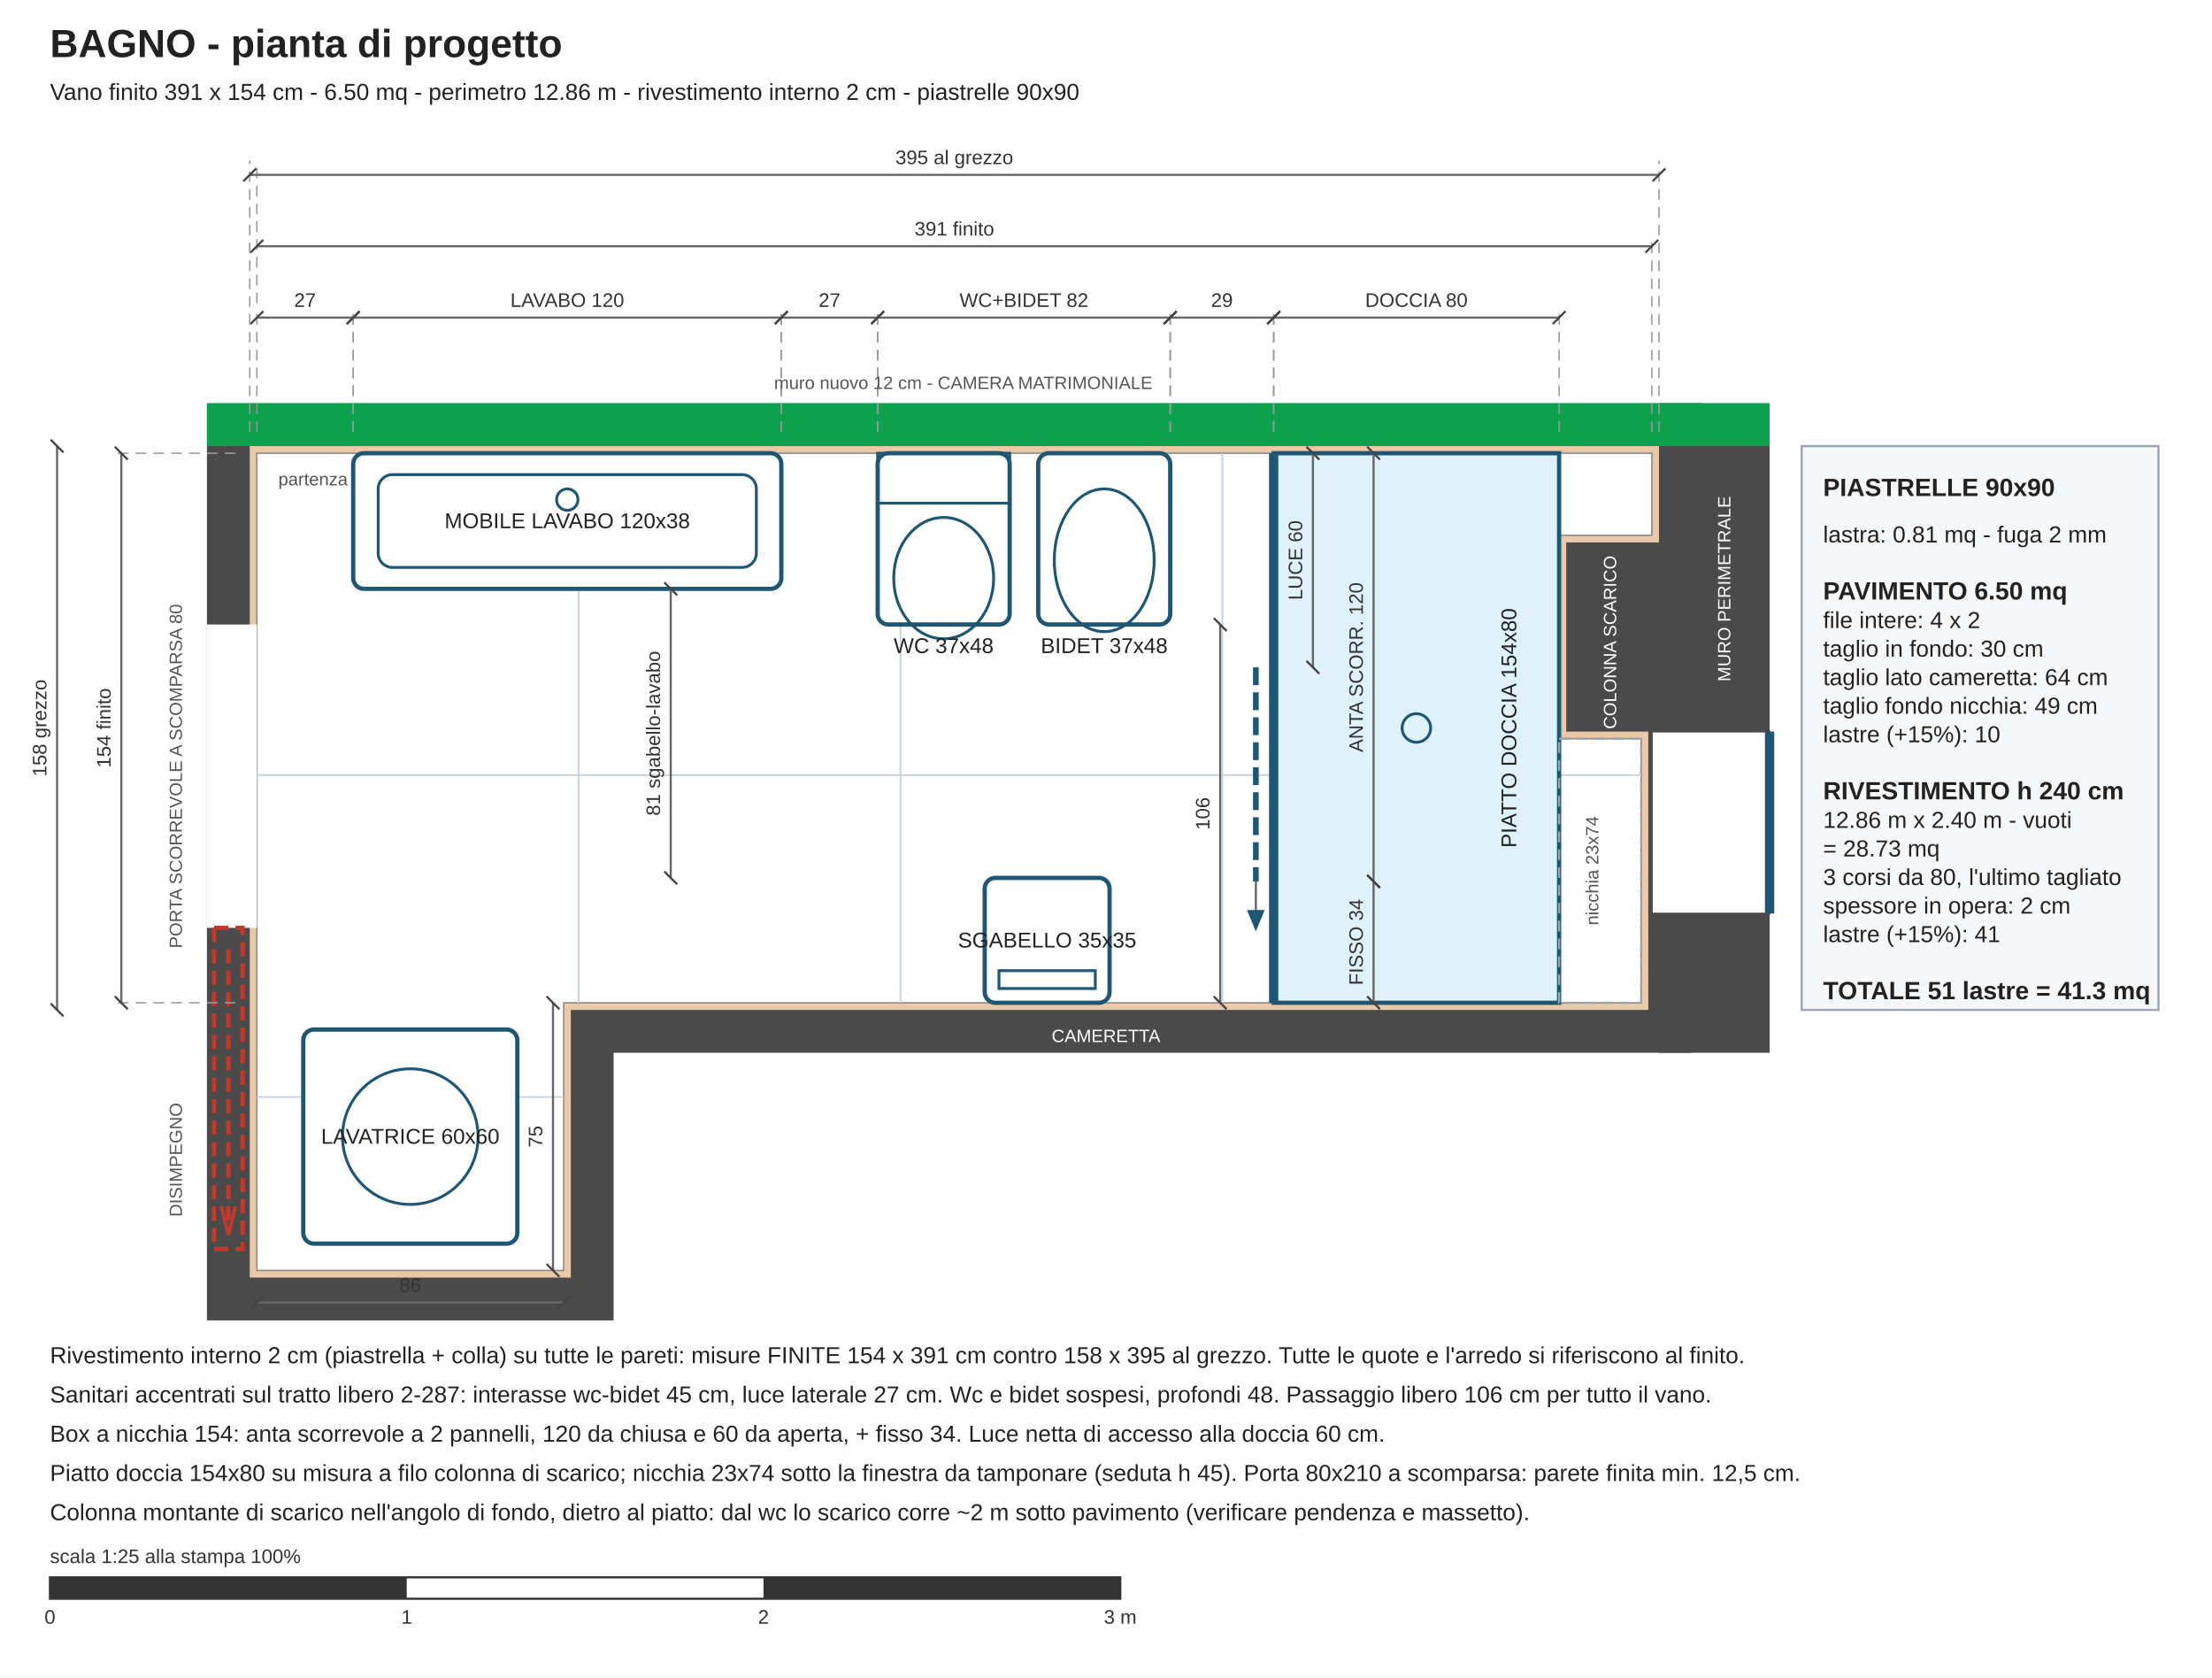
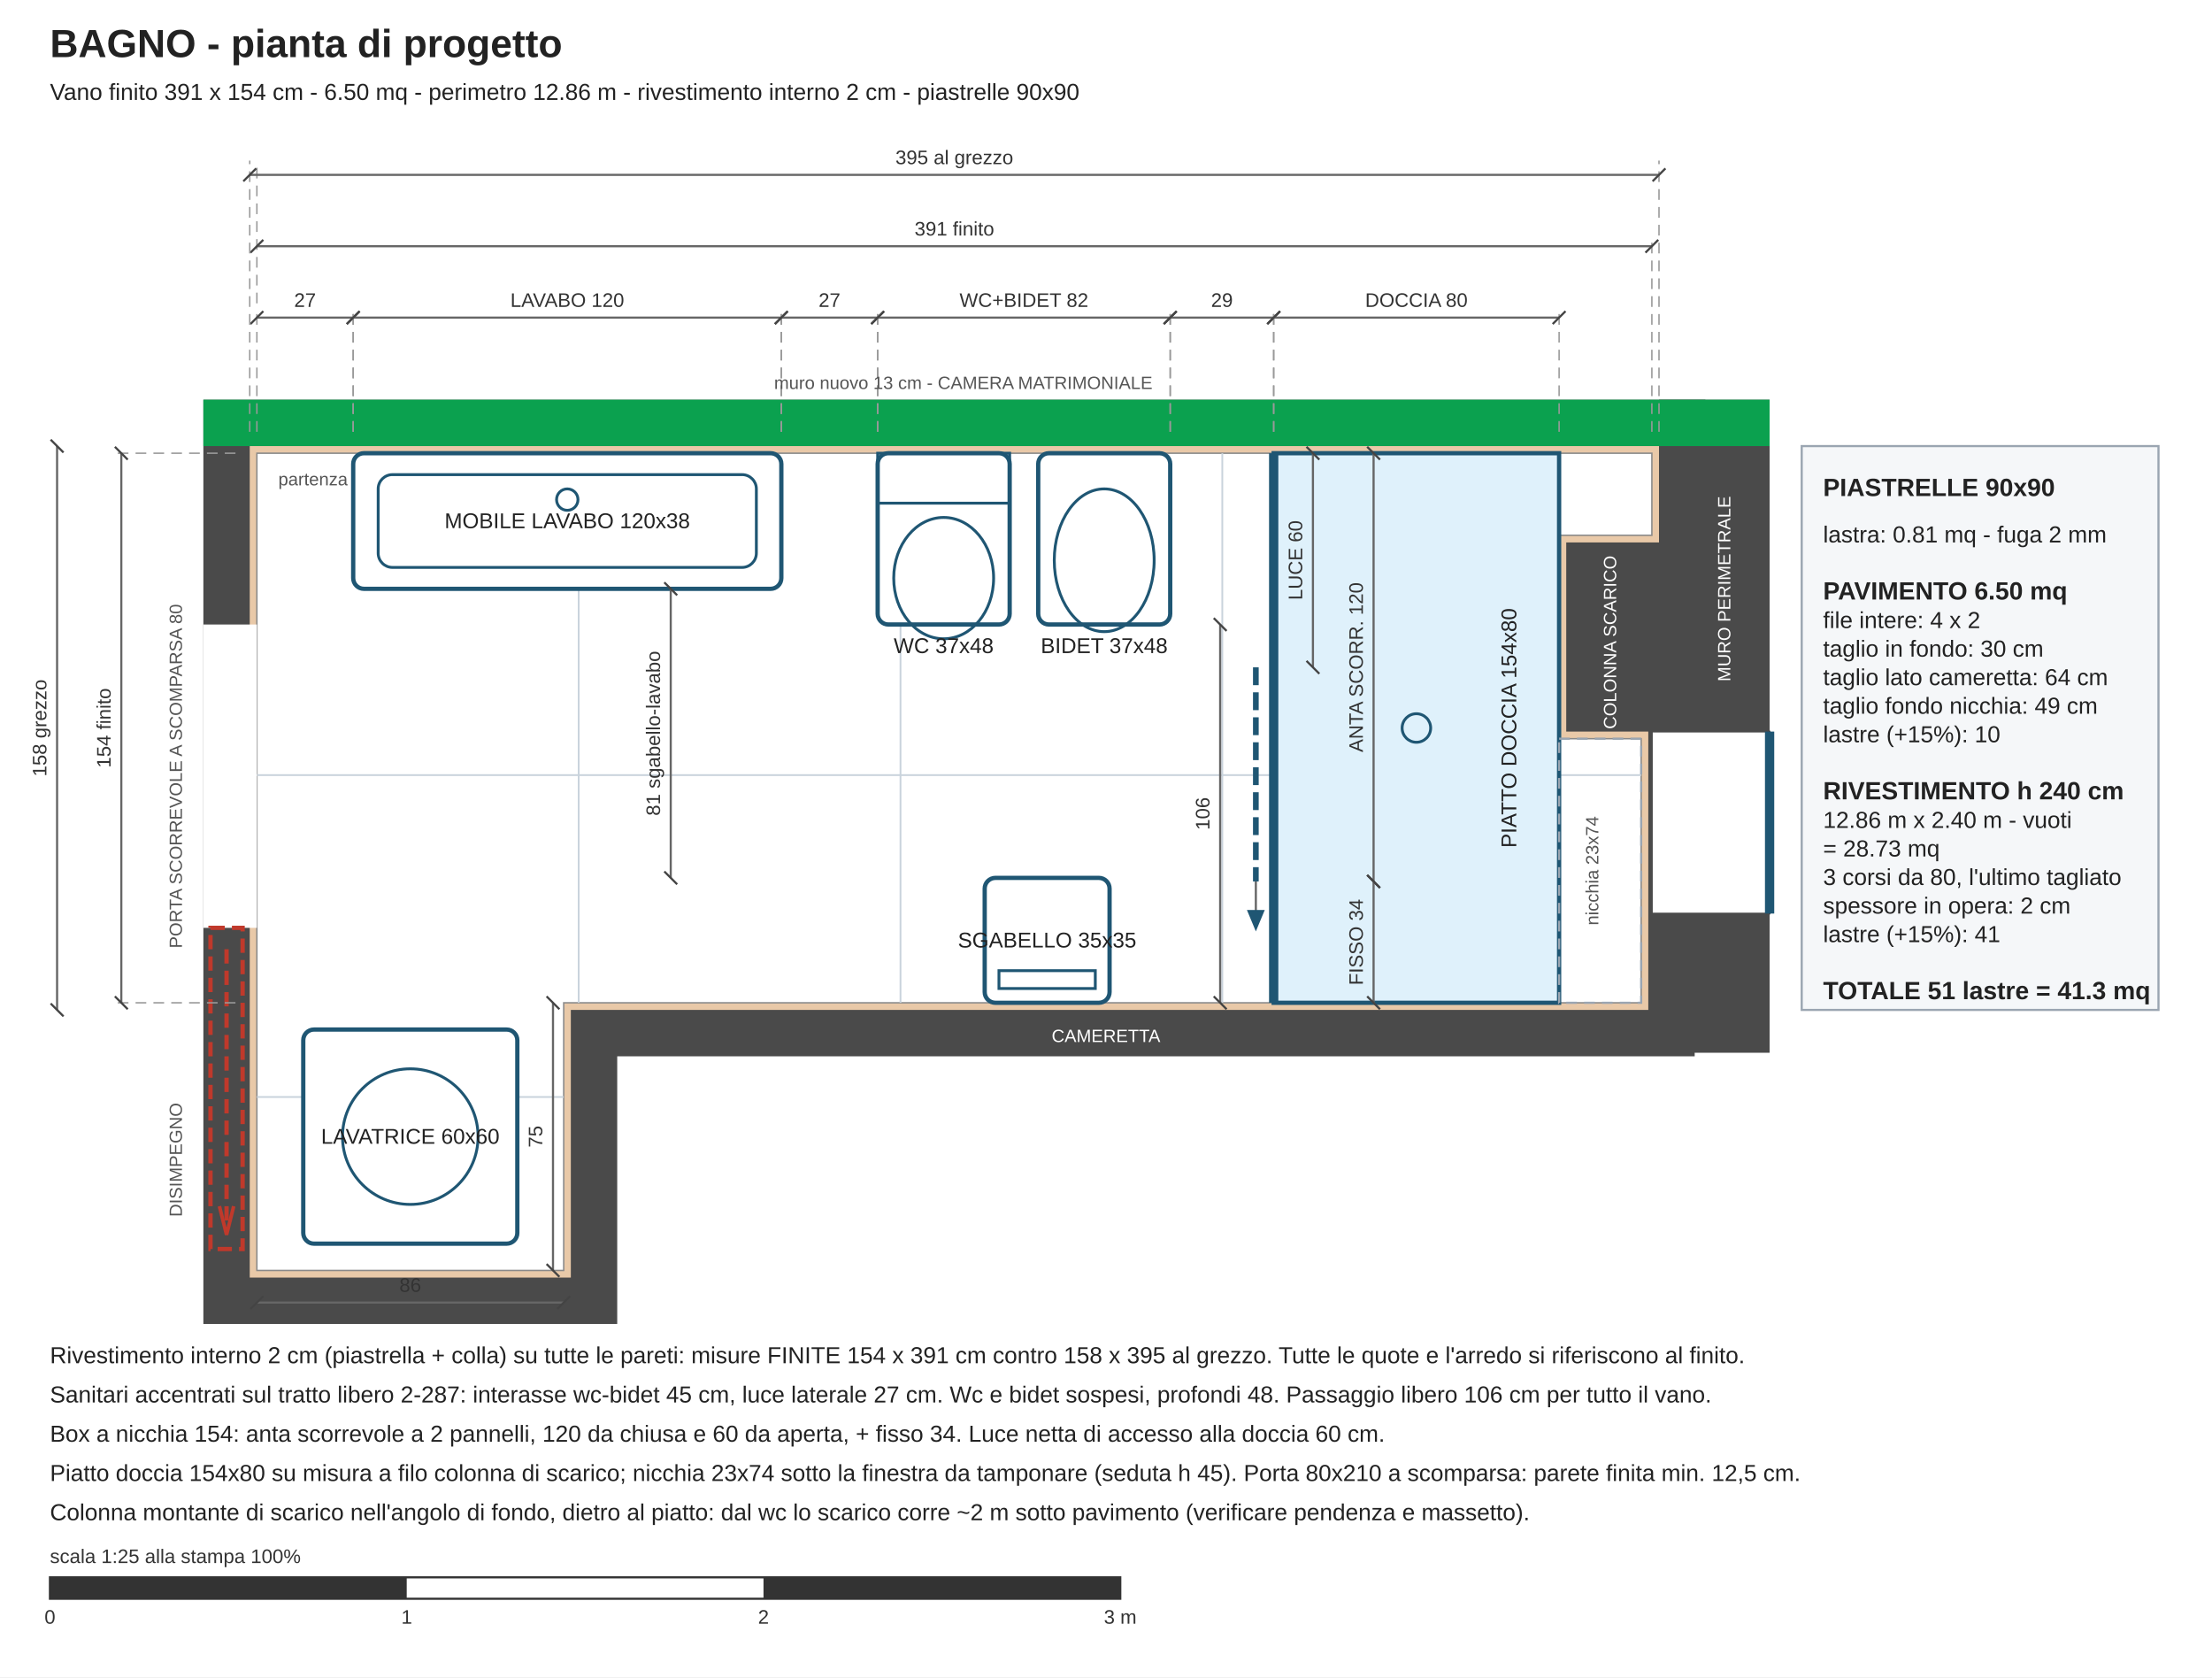
<svg xmlns="http://www.w3.org/2000/svg" width="24.80cm" height="18.80cm" viewBox="0 0 620 470">
  <defs>
    <marker id="tick" markerWidth="8" markerHeight="8" refX="4" refY="4" orient="auto">
      <line x1="1" y1="7" x2="7" y2="1" stroke="#444" stroke-width="1" />
    </marker>
    <style>
text { font-family: Arial, Helvetica, sans-serif; fill: #222; }
.t1 { font-size: 11px; font-weight: bold; }
.t2 { font-size: 6.5px; }
.t3 { font-size: 7px; font-weight: bold; }
.lbl { font-size: 6px; }
.lbls { font-size: 5px; fill: #555; }
.lblw { font-size: 5px; fill: #ffffff; }
.dim { font-size: 5.5px; fill: #333; }
.dl { stroke: #666; stroke-width: 0.6; }
.ext { stroke: #999; stroke-width: 0.4; stroke-dasharray: 3 2; }
.tile { stroke: #c9d3dc; stroke-width: 0.5; }
.riv { fill: #e9c9a8; stroke: none; }
.fix { fill: #ffffff; stroke: #1f5673; stroke-width: 1.2; }
.fixl { fill: none; stroke: #1f5673; stroke-width: 0.8; }
.glass { stroke: #1f5673; stroke-width: 2.6; }
.leaf { stroke: #1f5673; stroke-width: 1.6; stroke-dasharray: 5 2; }
.door { stroke: #c0392b; stroke-width: 1.2; stroke-dasharray: 4 2; fill: none; }
</style>
  </defs>
  <rect x="0.00" y="0.00" width="620.00" height="470.00" class="" fill="#ffffff" />
  <text x="14.00" y="16.00" class="t1" text-anchor="start">BAGNO - pianta di progetto</text>
  <text x="14.00" y="28.00" class="t2" text-anchor="start">Vano finito 391 x 154 cm - 6.50 mq - perimetro 12.86 m - rivestimento interno 2 cm - piastrelle 90x90</text>
  <g transform="translate(70,125)">
-     <polygon points="-12.00,-12.00 407.00,-12.00 407.00,39.00 381.00,39.00 381.00,68.00 404.00,68.00 404.00,170.00 102.00,170.00 102.00,245.00 -12.00,245.00" fill="#4a4a4a" />
+     <polygon points="-13.00,-13.00 408.00,-13.00 408.00,40.00 382.00,40.00 382.00,67.00 405.00,67.00 405.00,171.00 103.00,171.00 103.00,246.00 -13.00,246.00" fill="#4a4a4a" />
    <rect x="369.00" y="27.00" width="26.00" height="53.00" class="" fill="#4a4a4a" />
-     <rect x="395.00" y="-12.00" width="31.00" height="182.00" class="" fill="#4a4a4a" />
-     <rect x="-12.00" y="-12.00" width="438.00" height="12.00" class="" fill="#00b050" opacity="0.85" />
+     <rect x="395.00" y="-13.00" width="31.00" height="183.00" class="" fill="#4a4a4a" />
+     <rect x="-13.00" y="-13.00" width="439.00" height="13.00" class="" fill="#00b050" opacity="0.85" />
    <polygon points="0.00,0.00 395.00,0.00 395.00,27.00 369.00,27.00 369.00,80.00 392.00,80.00 392.00,158.00 90.00,158.00 90.00,233.00 0.00,233.00" class="riv" />
    <polygon points="2.00,2.00 393.00,2.00 393.00,25.00 367.00,25.00 367.00,82.00 390.00,82.00 390.00,156.00 88.00,156.00 88.00,231.00 2.00,231.00" fill="#ffffff" stroke="#8a8a8a" stroke-width="0.4" />
    <line x1="92.20" y1="2.00" x2="92.20" y2="156.00" class="tile" />
    <line x1="182.40" y1="2.00" x2="182.40" y2="156.00" class="tile" />
    <line x1="272.60" y1="2.00" x2="272.60" y2="156.00" class="tile" />
    <line x1="362.80" y1="2.00" x2="362.80" y2="156.00" class="tile" />
    <line x1="2.00" y1="92.20" x2="390.00" y2="92.20" class="tile" />
    <line x1="2.00" y1="182.40" x2="88.00" y2="182.40" class="tile" />
    <text x="8.00" y="11.00" class="lbls" text-anchor="start">partenza posa</text>
    <rect x="393.00" y="80.00" width="33.00" height="51.00" class="" fill="#ffffff" stroke="#4a4a4a" stroke-width="0.5" />
    <line x1="426.00" y1="80.00" x2="426.00" y2="131.00" class="glass" />
    <text x="405.00" y="105.50" class="lblw" text-anchor="middle" transform="rotate(-90 405.00 105.50)">FINESTRA 51</text>
-     <rect x="-12.00" y="50.00" width="14.00" height="85.00" class="" fill="#ffffff" />
-     <rect x="-10.00" y="135.00" width="8.00" height="90.00" class="door" />
-     <line x1="-6.00" y1="141.00" x2="-6.00" y2="219.00" class="door" />
-     <path d="M -8.0,213 L -6.0,221 L -4.0,213" fill="none" stroke="#c0392b" stroke-width="1" />
+     <rect x="-13.00" y="50.00" width="15.00" height="85.00" class="" fill="#ffffff" />
+     <rect x="-11.00" y="135.00" width="9.00" height="90.00" class="door" />
+     <line x1="-6.50" y1="141.00" x2="-6.50" y2="219.00" class="door" />
+     <path d="M -8.5,213 L -6.5,221 L -4.5,213" fill="none" stroke="#c0392b" stroke-width="1" />
    <text x="-19.00" y="92.50" class="lbls" text-anchor="middle" transform="rotate(-90 -19.00 92.50)">PORTA SCORREVOLE A SCOMPARSA 80</text>
    <rect x="29.00" y="2.00" width="120.00" height="38.00" class="fix" rx="3" />
    <rect x="36.00" y="8.00" width="106.00" height="26.00" class="fixl" rx="4" />
    <circle cx="89.0" cy="15.0" r="3" class="fixl" />
    <text x="89.00" y="23.00" class="lbl" text-anchor="middle">MOBILE LAVABO 120x38</text>
    <rect x="176.00" y="2.00" width="37.00" height="48.00" class="fix" rx="3" />
    <rect x="176.00" y="2.00" width="37.00" height="14.00" class="fixl" />
    <ellipse cx="194.5" cy="37" rx="14" ry="17" class="fixl" />
    <text x="194.50" y="58.00" class="lbl" text-anchor="middle">WC 37x48</text>
    <rect x="221.00" y="2.00" width="37.00" height="48.00" class="fix" rx="3" />
    <ellipse cx="239.5" cy="32" rx="14" ry="20" class="fixl" />
    <text x="239.50" y="58.00" class="lbl" text-anchor="middle">BIDET 37x48</text>
    <rect x="287.00" y="2.00" width="80.00" height="154.00" class="" fill="#dff1fb" stroke="#1f5673" stroke-width="1.2" />
    <circle cx="327.0" cy="79.0" r="4" class="fixl" />
    <text x="355.00" y="79.00" class="lbl" text-anchor="middle" transform="rotate(-90 355.00 79.00)">PIATTO DOCCIA 154x80</text>
    <rect x="206.00" y="121.00" width="35.00" height="35.00" class="fix" rx="3" />
    <rect x="210.00" y="147.00" width="27.00" height="5.00" class="fixl" />
    <text x="223.50" y="140.50" class="lbl" text-anchor="middle">SGABELLO 35x35</text>
    <rect x="15.00" y="163.50" width="60.00" height="60.00" class="fix" rx="3" />
    <circle cx="45.0" cy="193.5" r="19" class="fixl" />
    <text x="45.00" y="195.50" class="lbl" text-anchor="middle">LAVATRICE 60x60</text>
    <line x1="287.00" y1="2.00" x2="287.00" y2="156.00" class="glass" />
    <line x1="282.00" y1="62.00" x2="282.00" y2="122.00" class="leaf" />
    <line x1="282.00" y1="122.00" x2="282.00" y2="134.00" class="dl" />
    <path d="M 282,136 l -2.5,-6 l 5,0 Z" fill="#1f5673" />
    <line x1="298.00" y1="2.00" x2="298.00" y2="62.00" class="dl" marker-start="url(#tick)" marker-end="url(#tick)" />
    <text x="295.00" y="32.00" class="dim" text-anchor="middle" transform="rotate(-90 295.00 32.00)">LUCE 60</text>
    <line x1="315.00" y1="2.00" x2="315.00" y2="122.00" class="dl" marker-start="url(#tick)" marker-end="url(#tick)" />
    <text x="312.00" y="62.00" class="dim" text-anchor="middle" transform="rotate(-90 312.00 62.00)">ANTA SCORR. 120</text>
    <line x1="315.00" y1="122.00" x2="315.00" y2="156.00" class="dl" marker-start="url(#tick)" marker-end="url(#tick)" />
    <text x="312.00" y="139.00" class="dim" text-anchor="middle" transform="rotate(-90 312.00 139.00)">FISSO 34</text>
    <rect x="367.00" y="82.00" width="23.00" height="74.00" class="" fill="none" stroke="#9aa5b1" stroke-width="0.6" stroke-dasharray="3 2" />
    <text x="378.00" y="119.00" class="lbls" text-anchor="middle" transform="rotate(-90 378.00 119.00)">nicchia 23x74</text>
    <text x="383.00" y="55.00" class="lblw" text-anchor="middle" transform="rotate(-90 383.00 55.00)">COLONNA SCARICO</text>
    <line x1="2.00" y1="-4.00" x2="2.00" y2="-38.00" class="ext" />
    <line x1="29.00" y1="-4.00" x2="29.00" y2="-38.00" class="ext" />
    <line x1="2.00" y1="-36.00" x2="29.00" y2="-36.00" class="dl" marker-start="url(#tick)" marker-end="url(#tick)" />
    <text x="15.50" y="-39.00" class="dim" text-anchor="middle">27</text>
    <line x1="29.00" y1="-4.00" x2="29.00" y2="-38.00" class="ext" />
    <line x1="149.00" y1="-4.00" x2="149.00" y2="-38.00" class="ext" />
    <line x1="29.00" y1="-36.00" x2="149.00" y2="-36.00" class="dl" marker-start="url(#tick)" marker-end="url(#tick)" />
    <text x="89.00" y="-39.00" class="dim" text-anchor="middle">LAVABO 120</text>
    <line x1="149.00" y1="-4.00" x2="149.00" y2="-38.00" class="ext" />
    <line x1="176.00" y1="-4.00" x2="176.00" y2="-38.00" class="ext" />
    <line x1="149.00" y1="-36.00" x2="176.00" y2="-36.00" class="dl" marker-start="url(#tick)" marker-end="url(#tick)" />
    <text x="162.50" y="-39.00" class="dim" text-anchor="middle">27</text>
    <line x1="176.00" y1="-4.00" x2="176.00" y2="-38.00" class="ext" />
    <line x1="258.00" y1="-4.00" x2="258.00" y2="-38.00" class="ext" />
    <line x1="176.00" y1="-36.00" x2="258.00" y2="-36.00" class="dl" marker-start="url(#tick)" marker-end="url(#tick)" />
    <text x="217.00" y="-39.00" class="dim" text-anchor="middle">WC+BIDET 82</text>
    <line x1="258.00" y1="-4.00" x2="258.00" y2="-38.00" class="ext" />
    <line x1="287.00" y1="-4.00" x2="287.00" y2="-38.00" class="ext" />
    <line x1="258.00" y1="-36.00" x2="287.00" y2="-36.00" class="dl" marker-start="url(#tick)" marker-end="url(#tick)" />
    <text x="272.50" y="-39.00" class="dim" text-anchor="middle">29</text>
    <line x1="287.00" y1="-4.00" x2="287.00" y2="-38.00" class="ext" />
    <line x1="367.00" y1="-4.00" x2="367.00" y2="-38.00" class="ext" />
    <line x1="287.00" y1="-36.00" x2="367.00" y2="-36.00" class="dl" marker-start="url(#tick)" marker-end="url(#tick)" />
    <text x="327.00" y="-39.00" class="dim" text-anchor="middle">DOCCIA 80</text>
    <line x1="2.00" y1="-40.00" x2="2.00" y2="-80.00" class="ext" />
    <line x1="393.00" y1="-4.00" x2="393.00" y2="-58.00" class="ext" />
    <line x1="2.00" y1="-56.00" x2="393.00" y2="-56.00" class="dl" marker-start="url(#tick)" marker-end="url(#tick)" />
    <text x="197.50" y="-59.00" class="dim" text-anchor="middle">391 finito</text>
    <line x1="0.00" y1="-4.00" x2="0.00" y2="-80.00" class="ext" />
    <line x1="395.00" y1="-4.00" x2="395.00" y2="-80.00" class="ext" />
    <line x1="0.00" y1="-76.00" x2="395.00" y2="-76.00" class="dl" marker-start="url(#tick)" marker-end="url(#tick)" />
    <text x="197.50" y="-79.00" class="dim" text-anchor="middle">395 al grezzo</text>
    <line x1="-4.00" y1="2.00" x2="-38.00" y2="2.00" class="ext" />
    <line x1="-4.00" y1="156.00" x2="-38.00" y2="156.00" class="ext" />
    <line x1="-36.00" y1="2.00" x2="-36.00" y2="156.00" class="dl" marker-start="url(#tick)" marker-end="url(#tick)" />
    <text x="-39.00" y="79.00" class="dim" text-anchor="middle" transform="rotate(-90 -39.00 79.00)">154 finito</text>
    <line x1="-54.00" y1="0.00" x2="-54.00" y2="158.00" class="dl" marker-start="url(#tick)" marker-end="url(#tick)" />
    <text x="-57.00" y="79.00" class="dim" text-anchor="middle" transform="rotate(-90 -57.00 79.00)">158 grezzo</text>
    <line x1="118.00" y1="40.00" x2="118.00" y2="121.00" class="dl" marker-start="url(#tick)" marker-end="url(#tick)" />
    <text x="115.00" y="80.50" class="dim" text-anchor="middle" transform="rotate(-90 115.00 80.50)">81 sgabello-lavabo</text>
    <line x1="272.00" y1="50.00" x2="272.00" y2="156.00" class="dl" marker-start="url(#tick)" marker-end="url(#tick)" />
    <text x="269.00" y="103.00" class="dim" text-anchor="middle" transform="rotate(-90 269.00 103.00)">106</text>
    <line x1="2.00" y1="240.00" x2="88.00" y2="240.00" class="dl" marker-start="url(#tick)" marker-end="url(#tick)" />
    <text x="45.00" y="237.00" class="dim" text-anchor="middle">86</text>
    <line x1="85.00" y1="156.00" x2="85.00" y2="231.00" class="dl" marker-start="url(#tick)" marker-end="url(#tick)" />
    <text x="82.00" y="193.50" class="dim" text-anchor="middle" transform="rotate(-90 82.00 193.50)">75</text>
-     <text x="200.00" y="-16.00" class="lbls" text-anchor="middle">muro nuovo 12 cm  -  CAMERA MATRIMONIALE</text>
+     <text x="200.00" y="-16.00" class="lbls" text-anchor="middle">muro nuovo 13 cm  -  CAMERA MATRIMONIALE</text>
    <text x="240.00" y="167.00" class="lblw" text-anchor="middle">CAMERETTA</text>
    <text x="-19.00" y="200.00" class="lbls" text-anchor="middle" transform="rotate(-90 -19.00 200.00)">DISIMPEGNO</text>
    <text x="415.00" y="40.00" class="lblw" text-anchor="middle" transform="rotate(-90 415.00 40.00)">MURO PERIMETRALE</text>
  </g>
  <rect x="505.00" y="125.00" width="100.00" height="158.00" class="" fill="#f5f7f9" stroke="#9aa5b1" stroke-width="0.6" />
  <text x="511.00" y="139.00" class="t3" text-anchor="start">PIASTRELLE 90x90</text>
  <text x="511.00" y="152.00" class="t2" text-anchor="start">lastra: 0.81 mq - fuga 2 mm</text>
  <text x="511.00" y="160.00" class="t2" text-anchor="start" />
  <text x="511.00" y="168.00" class="t3" text-anchor="start">PAVIMENTO  6.50 mq</text>
  <text x="511.00" y="176.00" class="t2" text-anchor="start">  file intere: 4 x 2</text>
  <text x="511.00" y="184.00" class="t2" text-anchor="start">  taglio in fondo: 30 cm</text>
  <text x="511.00" y="192.00" class="t2" text-anchor="start">  taglio lato cameretta: 64 cm</text>
  <text x="511.00" y="200.00" class="t2" text-anchor="start">  taglio fondo nicchia: 49 cm</text>
  <text x="511.00" y="208.00" class="t2" text-anchor="start">  lastre (+15%): 10</text>
  <text x="511.00" y="216.00" class="t2" text-anchor="start" />
  <text x="511.00" y="224.00" class="t3" text-anchor="start">RIVESTIMENTO h 240 cm</text>
  <text x="511.00" y="232.00" class="t2" text-anchor="start">  12.86 m x 2.40 m - vuoti</text>
  <text x="511.00" y="240.00" class="t2" text-anchor="start">  = 28.73 mq</text>
  <text x="511.00" y="248.00" class="t2" text-anchor="start">  3 corsi da 80, l'ultimo tagliato</text>
  <text x="511.00" y="256.00" class="t2" text-anchor="start">  spessore in opera: 2 cm</text>
  <text x="511.00" y="264.00" class="t2" text-anchor="start">  lastre (+15%): 41</text>
  <text x="511.00" y="272.00" class="t2" text-anchor="start" />
  <text x="511.00" y="280.00" class="t3" text-anchor="start">TOTALE 51 lastre = 41.3 mq</text>
  <text x="14.00" y="382.00" class="t2" text-anchor="start">Rivestimento interno 2 cm (piastrella + colla) su tutte le pareti: misure FINITE 154 x 391 cm contro 158 x 395 al grezzo. Tutte le quote e l'arredo si riferiscono al finito.</text>
  <text x="14.00" y="393.00" class="t2" text-anchor="start">Sanitari accentrati sul tratto libero 2-287: interasse wc-bidet 45 cm, luce laterale 27 cm. Wc e bidet sospesi, profondi 48. Passaggio libero 106 cm per tutto il vano.</text>
  <text x="14.00" y="404.00" class="t2" text-anchor="start">Box a nicchia 154: anta scorrevole a 2 pannelli, 120 da chiusa e 60 da aperta, + fisso 34. Luce netta di accesso alla doccia 60 cm.</text>
  <text x="14.00" y="415.00" class="t2" text-anchor="start">Piatto doccia 154x80 su misura a filo colonna di scarico; nicchia 23x74 sotto la finestra da tamponare (seduta h 45). Porta 80x210 a scomparsa: parete finita min. 12,5 cm.</text>
  <text x="14.00" y="426.00" class="t2" text-anchor="start">Colonna montante di scarico nell'angolo di fondo, dietro al piatto: dal wc lo scarico corre ~2 m sotto pavimento (verificare pendenza e massetto).</text>
  <text x="14.00" y="438.00" class="dim" text-anchor="start">scala 1:25 alla stampa 100%</text>
  <rect x="14.00" y="442.00" width="300.00" height="6.00" class="" fill="none" stroke="#333" stroke-width="0.6" />
  <rect x="14.00" y="442.00" width="100.00" height="6.00" class="" fill="#333" />
  <text x="14.00" y="455.00" class="dim" text-anchor="middle">0</text>
  <text x="114.00" y="455.00" class="dim" text-anchor="middle">1</text>
  <rect x="214.00" y="442.00" width="100.00" height="6.00" class="" fill="#333" />
  <text x="214.00" y="455.00" class="dim" text-anchor="middle">2</text>
  <text x="314.00" y="455.00" class="dim" text-anchor="middle">3 m</text>
</svg>
